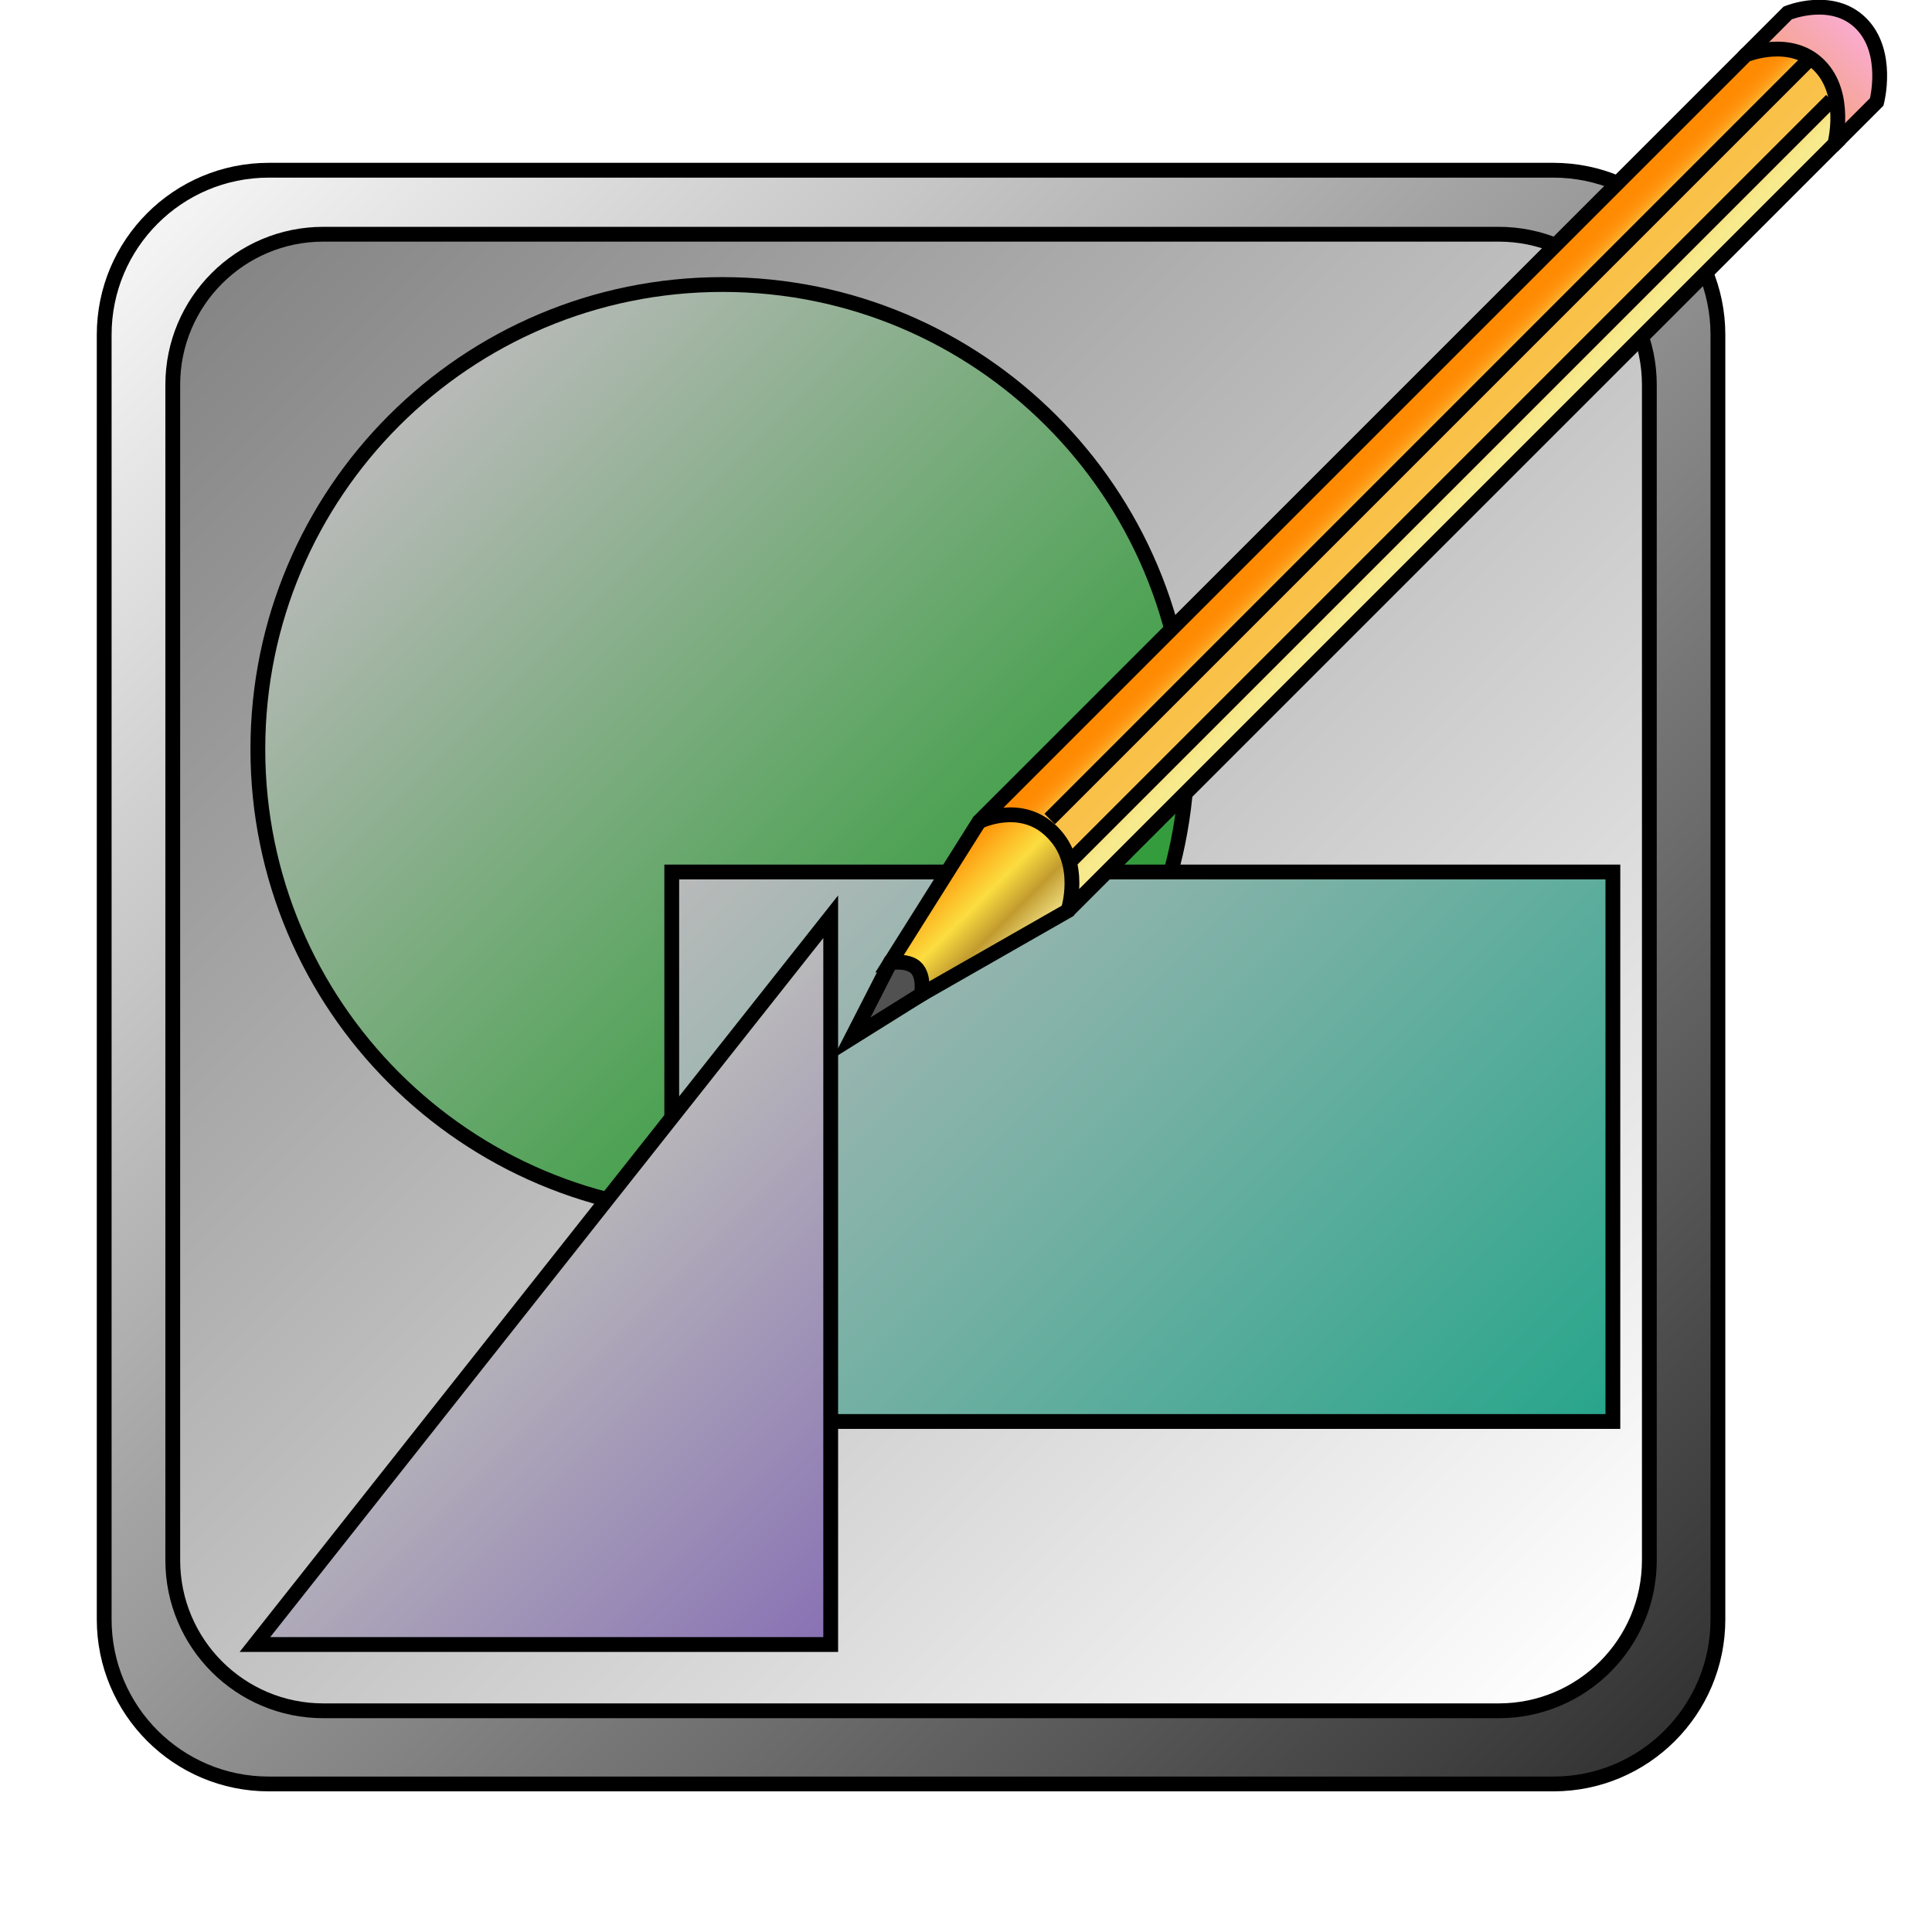
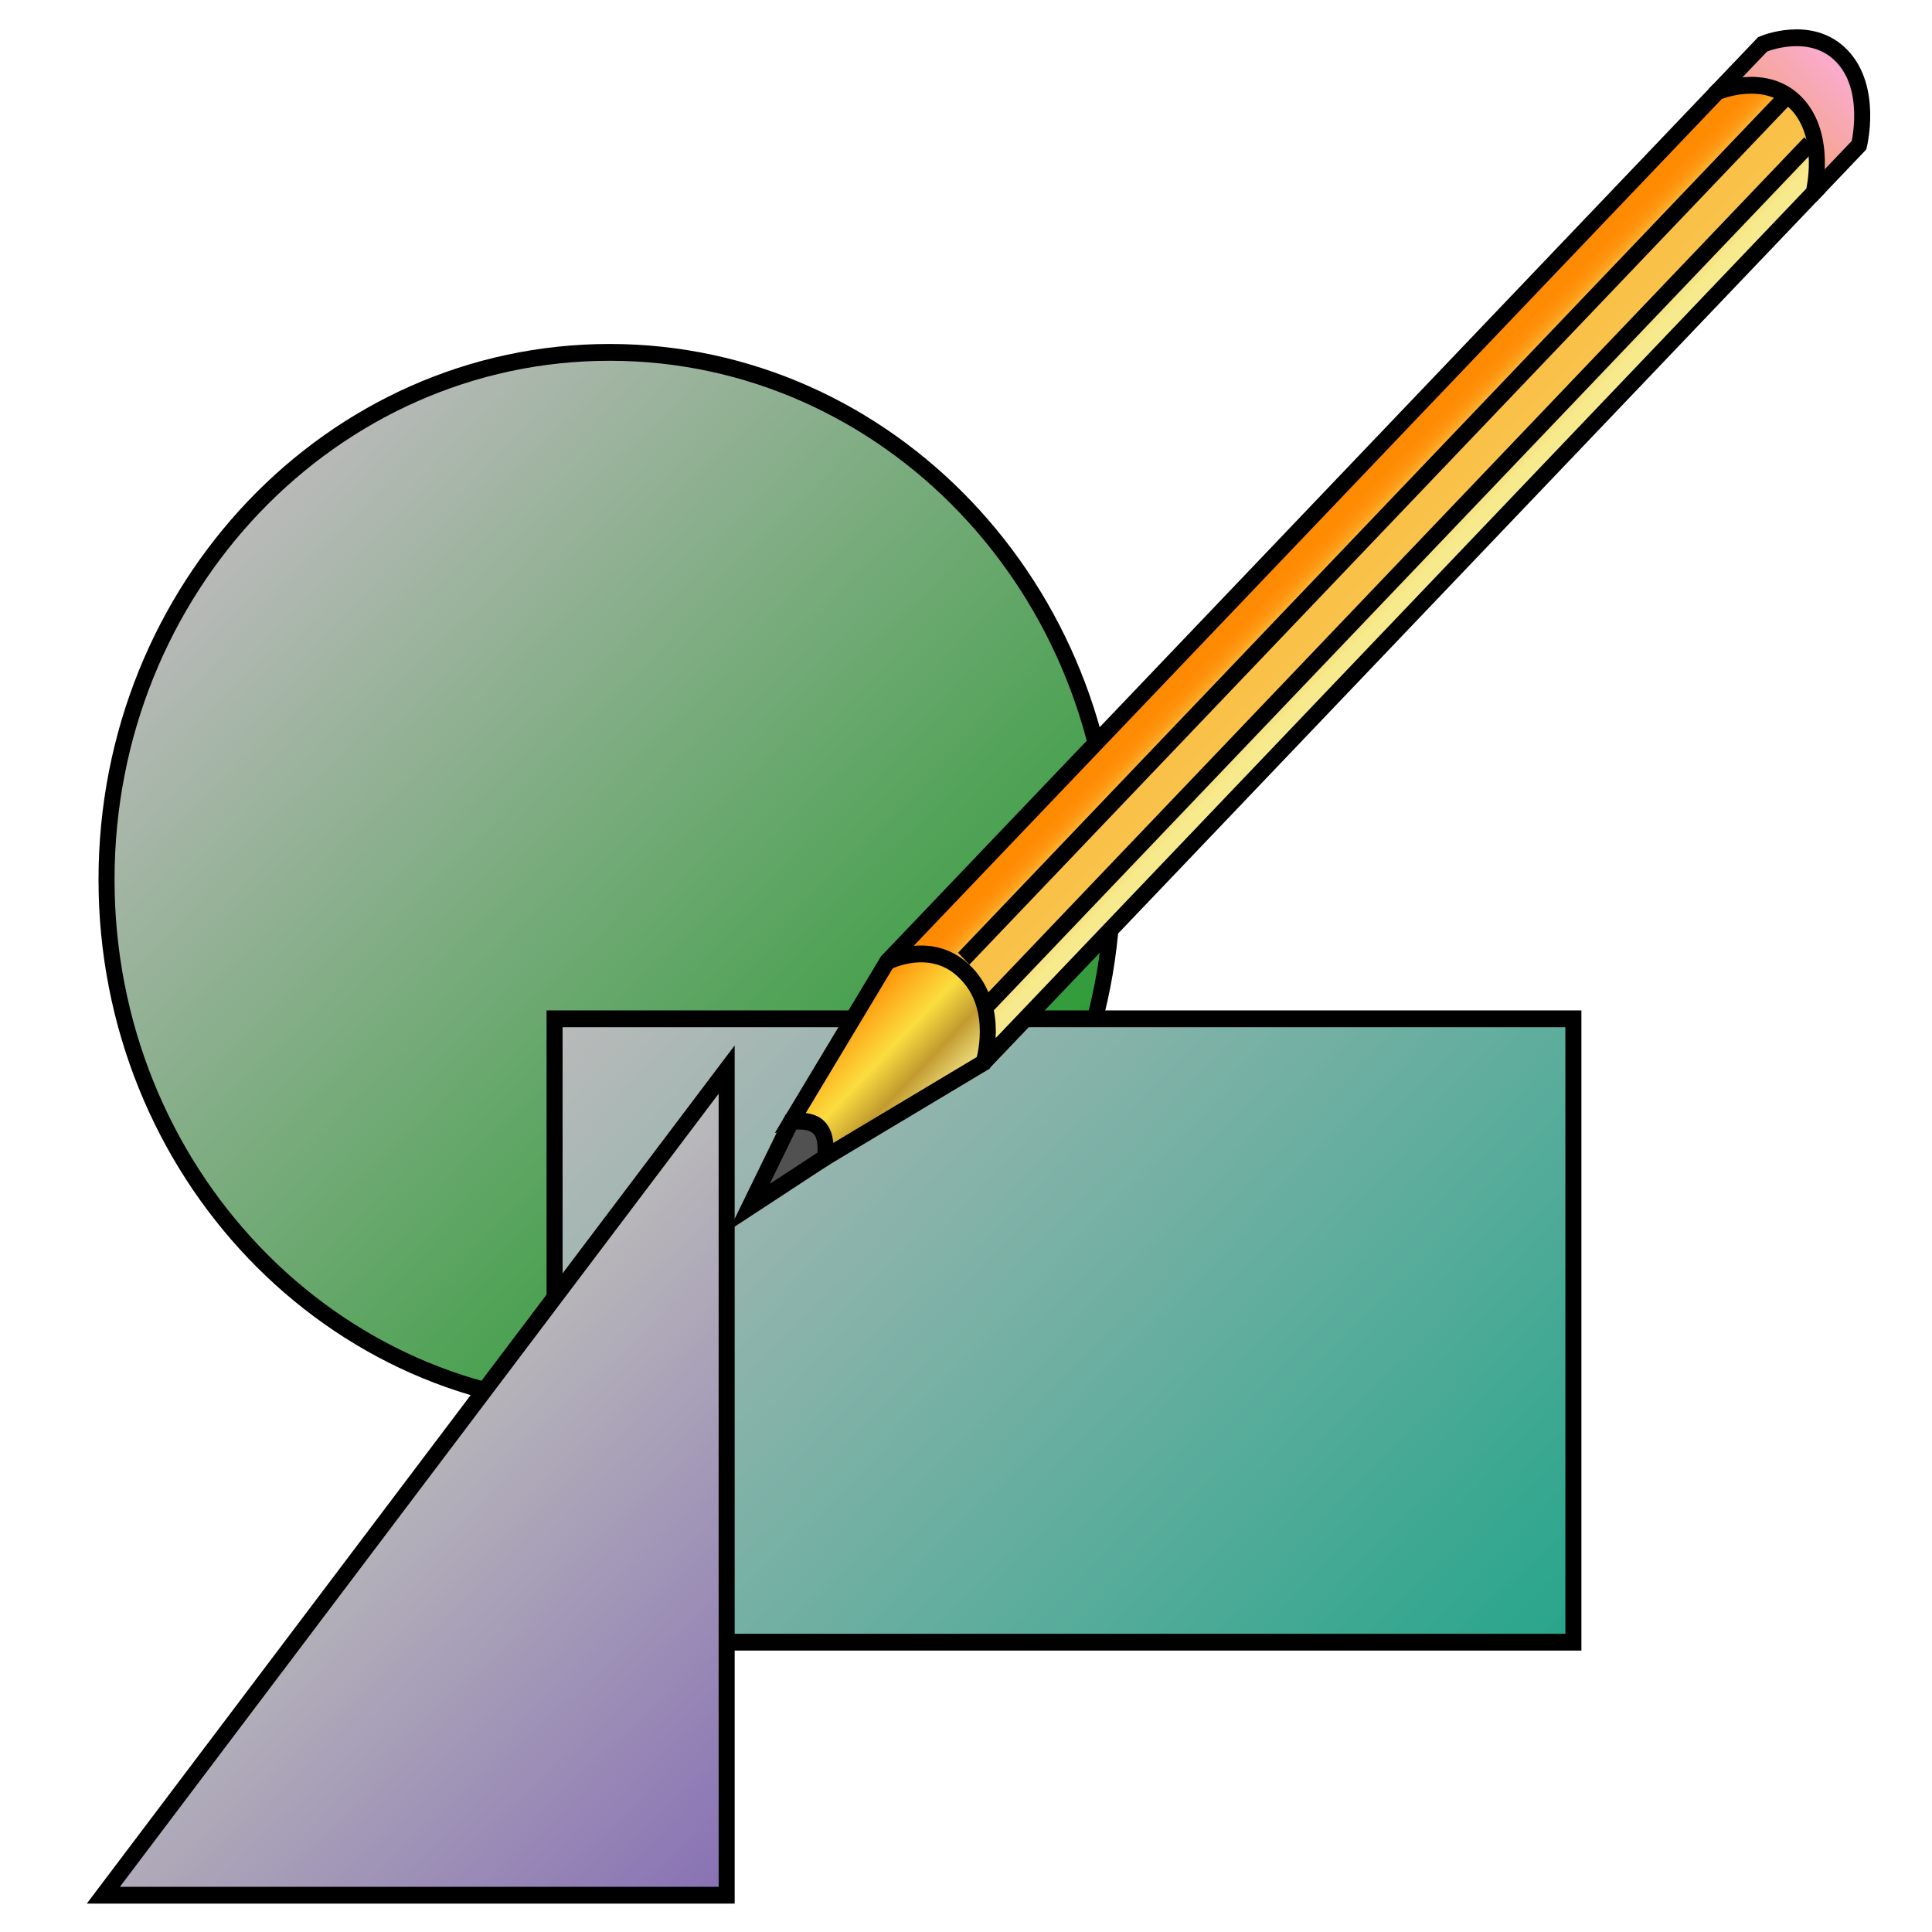
<svg xmlns="http://www.w3.org/2000/svg" width="48pt" height="48pt" viewBox="0 0 124.423 130.498" overflow="visible" enable-background="new 0 0 124.423 130.498" xml:space="preserve" id="svg153">
  <defs id="defs266">
    <linearGradient id="XMLID_2_" gradientUnits="userSpaceOnUse" x1="11.611" y1="18.8" x2="105.39" y2="112.579">
      <stop offset="0" style="stop-color:#858585" id="stop168" />
      <stop offset="1" style="stop-color:#FFFFFF" id="stop169" />
    </linearGradient>
  </defs>
-   <g id="g158" style="font-size:12;stroke:#000000;">
-     <linearGradient id="XMLID_1_" gradientUnits="userSpaceOnUse" x1="7.256" y1="14.754" x2="109.745" y2="117.243">
-       <stop offset="0" style="stop-color:#F5F5F5" id="stop160" />
-       <stop offset="1" style="stop-color:#333333" id="stop161" />
-     </linearGradient>
-     <path fill="url(#XMLID_1_)" stroke="none" d="M113,109.382c0,6.14-4.977,11.116-11.115,11.116H15.116      C8.977,120.498,4,115.521,4,109.382V22.614c0-6.139,4.977-11.116,11.116-11.116h86.769c6.139,0,11.115,4.977,11.115,11.116      V109.382z" id="path165" />
-     <path fill="none" d="M113,109.382c0,6.14-4.977,11.116-11.115,11.116H15.116      C8.977,120.498,4,115.521,4,109.382V22.614c0-6.139,4.977-11.116,11.116-11.116h86.769c6.139,0,11.115,4.977,11.115,11.116      V109.382z" id="path166" />
-   </g>
-   <path fill="url(#XMLID_2_)" d="M108.369,105.385c0,5.619-4.555,10.172-10.172,10.172H18.803    c-5.618,0-10.171-4.553-10.171-10.172V25.992c0-5.617,4.554-10.171,10.171-10.171h79.394c5.617,0,10.172,4.554,10.172,10.171    V105.385z" id="path173" style="font-size:12;fill:url(#XMLID_2_);stroke:#000000;" />
-   <g id="g176" style="font-size:12;stroke:#000000;">
-     <linearGradient id="XMLID_3_" gradientUnits="userSpaceOnUse" x1="23.573" y1="28.412" x2="67.966" y2="72.805">
-       <stop offset="0" style="stop-color:#BABABA" id="stop178" />
-       <stop offset="1" style="stop-color:#26992F" id="stop179" />
-     </linearGradient>
-     <path fill="url(#XMLID_3_)" stroke="none" d="M77.159,50.608c0-17.336-14.054-31.39-31.39-31.39      s-31.39,14.054-31.39,31.39s14.054,31.39,31.39,31.39S77.159,67.944,77.159,50.608z" id="path183" />
-     <path fill="none" d="M77.159,50.608c0-17.336-14.054-31.39-31.39-31.39s-31.39,14.054-31.39,31.39      s14.054,31.39,31.39,31.39S77.159,67.944,77.159,50.608z" id="path184" />
-   </g>
-   <g id="g187" style="font-size:12;stroke:#000000;">
-     <linearGradient id="XMLID_4_" gradientUnits="userSpaceOnUse" x1="48.951" y1="52.286" x2="99.293" y2="102.629">
-       <stop offset="0" style="stop-color:#BABABA" id="stop189" />
-       <stop offset="1" style="stop-color:#27A58B" id="stop190" />
-     </linearGradient>
-     <path fill="url(#XMLID_4_)" stroke="none" d="M105.906,96.015h-63.57V58.899h63.57V96.015z" id="path194" />
-     <path fill="none" d="M105.906,96.015h-63.57V58.899h63.57V96.015z" id="path195" />
-   </g>
-   <g id="g198" style="font-size:12;stroke:#000000;">
-     <linearGradient id="XMLID_5_" gradientUnits="userSpaceOnUse" x1="31.061" y1="83.935" x2="55.64" y2="108.514">
-       <stop offset="0" style="stop-color:#BABABA" id="stop200" />
-       <stop offset="1" style="stop-color:#8871B4" id="stop201" />
-     </linearGradient>
-     <path fill="url(#XMLID_5_)" stroke="none" d="M53.073,111.08H14.181l38.892-49.159V111.08z" id="path205" />
-     <path fill="none" d="M53.073,111.08H14.181l38.892-49.159V111.08z" id="path206" />
-   </g>
-   <g id="g210" style="font-size:12;stroke:#000000;">
-     <g id="g211">
-       <linearGradient id="XMLID_6_" gradientUnits="userSpaceOnUse" x1="96.79" y1="79.904" x2="104.039" y2="79.904" gradientTransform="matrix(0.7071 -0.7071 0.7071 0.7071 -7.2233 18.8242)">
-         <stop offset="0" style="stop-color:#F4A279" id="stop213" />
-         <stop offset="1" style="stop-color:#FAACD5" id="stop214" />
+   <g id="g650" transform="matrix(1.082518,0,0,1.134427,-11.40753,1.999625)">
+     <g id="g176" style="font-size:12;stroke:#000000;">
+       <linearGradient id="XMLID_3_" gradientUnits="userSpaceOnUse" x1="23.573" y1="28.412" x2="67.966" y2="72.805">
+         <stop offset="0" style="stop-color:#BABABA" id="stop178" />
+         <stop offset="1" style="stop-color:#26992F" id="stop179" />
      </linearGradient>
-       <path fill="url(#XMLID_6_)" d="M120.723,9.889l3.005-3.005c0,0,0.883-3.359-1.062-5.304       c-1.943-1.944-4.949-0.707-4.949-0.707l-3.005,3.005" id="path218" />
-       <linearGradient id="XMLID_7_" gradientUnits="userSpaceOnUse" x1="19.789" y1="84.154" x2="19.789" y2="75.654" gradientTransform="matrix(0.7071 -0.7071 0.7071 0.7071 -7.2233 18.8242)">
-         <stop offset="0" style="stop-color:#F7EB8F" id="stop220" />
-         <stop offset="0.298" style="stop-color:#C29B2F" id="stop221" />
-         <stop offset="0.551" style="stop-color:#FBDD40" id="stop222" />
-         <stop offset="1" style="stop-color:#FF8A00" id="stop223" />
+       <path fill="url(#XMLID_3_)" stroke="none" d="M77.159,50.608c0-17.336-14.054-31.39-31.39-31.39      s-31.39,14.054-31.39,31.39s14.054,31.39,31.39,31.39S77.159,67.944,77.159,50.608z" id="path183" />
+       <path fill="none" d="M77.159,50.608c0-17.336-14.054-31.39-31.39-31.39s-31.39,14.054-31.39,31.39      s14.054,31.39,31.39,31.39S77.159,67.944,77.159,50.608z" id="path184" />
+     </g>
+     <g id="g187" style="font-size:12;stroke:#000000;">
+       <linearGradient id="XMLID_4_" gradientUnits="userSpaceOnUse" x1="48.951" y1="52.286" x2="99.293" y2="102.629">
+         <stop offset="0" style="stop-color:#BABABA" id="stop189" />
+         <stop offset="1" style="stop-color:#27A58B" id="stop190" />
      </linearGradient>
-       <path fill="url(#XMLID_7_)" d="M63.093,55.498l-6.01,9.545c0,0,1.237-0.178,1.709,0.295       c0.471,0.471,0.413,1.826,0.413,1.826l9.899-5.656c0,0,1.414-2.828-1.061-5.303C65.568,53.729,63.093,55.498,63.093,55.498z" id="path231" />
-       <path fill="#515151" d="M57.083,65.043l-2.593,5.068l4.714-2.947c0,0,0.235-1.297-0.413-1.826       C58.144,64.807,57.083,65.043,57.083,65.043z" id="path232" />
-       <linearGradient id="XMLID_8_" gradientUnits="userSpaceOnUse" x1="61.914" y1="84.154" x2="61.914" y2="75.653" gradientTransform="matrix(0.7071 -0.7071 0.7071 0.7071 -7.2233 18.8242)">
-         <stop offset="0" style="stop-color:#F7EB8F" id="stop234" />
-         <stop offset="0.138" style="stop-color:#F7EA8D" id="stop235" />
-         <stop offset="0.188" style="stop-color:#F6E585" id="stop236" />
-         <stop offset="0.223" style="stop-color:#F7DE78" id="stop237" />
-         <stop offset="0.247" style="stop-color:#F8D569" id="stop238" />
-         <stop offset="0.265" style="stop-color:#F8CE5F" id="stop239" />
-         <stop offset="0.299" style="stop-color:#F9C752" id="stop240" />
-         <stop offset="0.346" style="stop-color:#F9C24B" id="stop241" />
-         <stop offset="0.477" style="stop-color:#FAC149" id="stop242" />
-         <stop offset="0.598" style="stop-color:#FAC048" id="stop243" />
-         <stop offset="0.641" style="stop-color:#FABB42" id="stop244" />
-         <stop offset="0.671" style="stop-color:#FBB336" id="stop245" />
-         <stop offset="0.696" style="stop-color:#FCA927" id="stop246" />
-         <stop offset="0.697" style="stop-color:#FCA927" id="stop247" />
-         <stop offset="0.709" style="stop-color:#FCA320" id="stop248" />
-         <stop offset="0.742" style="stop-color:#FE9812" id="stop249" />
-         <stop offset="0.783" style="stop-color:#FF900B" id="stop250" />
-         <stop offset="0.841" style="stop-color:#FF8B03" id="stop251" />
-         <stop offset="1" style="stop-color:#FF8A00" id="stop252" />
+       <path fill="url(#XMLID_4_)" stroke="none" d="M105.906,96.015h-63.57V58.899h63.57V96.015z" id="path194" />
+       <path fill="none" d="M105.906,96.015h-63.57V58.899h63.57V96.015z" id="path195" />
+     </g>
+     <g id="g198" style="font-size:12;stroke:#000000;">
+       <linearGradient id="XMLID_5_" gradientUnits="userSpaceOnUse" x1="31.061" y1="83.935" x2="55.64" y2="108.514">
+         <stop offset="0" style="stop-color:#BABABA" id="stop200" />
+         <stop offset="1" style="stop-color:#8871B4" id="stop201" />
      </linearGradient>
-       <path fill="url(#XMLID_8_)" d="M119.838,4.409c-1.944-1.944-4.949-0.707-4.949-0.707L63.093,55.498       c0,0,2.829-1.416,4.95,0.707c2.121,2.121,1.061,5.303,1.061,5.303l51.795-51.795C120.898,9.712,121.782,6.353,119.838,4.409z" id="path262" />
-       <path fill="none" d="M69.28,58.148l51.384-51.383" id="path263" />
-       <path fill="none" d="M67.865,55.32l51.266-51.265" id="path264" />
+       <path fill="url(#XMLID_5_)" stroke="none" d="M53.073,111.08H14.181l38.892-49.159V111.08z" id="path205" />
+       <path fill="none" d="M53.073,111.08H14.181l38.892-49.159V111.08z" id="path206" />
+     </g>
+     <g id="g210" style="font-size:12;stroke:#000000;">
+       <g id="g211">
+         <linearGradient id="XMLID_6_" gradientUnits="userSpaceOnUse" x1="96.79" y1="79.904" x2="104.039" y2="79.904" gradientTransform="matrix(0.7071 -0.7071 0.7071 0.7071 -7.2233 18.8242)">
+           <stop offset="0" style="stop-color:#F4A279" id="stop213" />
+           <stop offset="1" style="stop-color:#FAACD5" id="stop214" />
+         </linearGradient>
+         <path fill="url(#XMLID_6_)" d="M120.723,9.889l3.005-3.005c0,0,0.883-3.359-1.062-5.304       c-1.943-1.944-4.949-0.707-4.949-0.707l-3.005,3.005" id="path218" />
+         <linearGradient id="XMLID_7_" gradientUnits="userSpaceOnUse" x1="19.789" y1="84.154" x2="19.789" y2="75.654" gradientTransform="matrix(0.7071 -0.7071 0.7071 0.7071 -7.2233 18.8242)">
+           <stop offset="0" style="stop-color:#F7EB8F" id="stop220" />
+           <stop offset="0.298" style="stop-color:#C29B2F" id="stop221" />
+           <stop offset="0.551" style="stop-color:#FBDD40" id="stop222" />
+           <stop offset="1" style="stop-color:#FF8A00" id="stop223" />
+         </linearGradient>
+         <path fill="url(#XMLID_7_)" d="M63.093,55.498l-6.01,9.545c0,0,1.237-0.178,1.709,0.295       c0.471,0.471,0.413,1.826,0.413,1.826l9.899-5.656c0,0,1.414-2.828-1.061-5.303C65.568,53.729,63.093,55.498,63.093,55.498z" id="path231" />
+         <path fill="#515151" d="M57.083,65.043l-2.593,5.068l4.714-2.947c0,0,0.235-1.297-0.413-1.826       C58.144,64.807,57.083,65.043,57.083,65.043z" id="path232" />
+         <linearGradient id="XMLID_8_" gradientUnits="userSpaceOnUse" x1="61.914" y1="84.154" x2="61.914" y2="75.653" gradientTransform="matrix(0.7071 -0.7071 0.7071 0.7071 -7.2233 18.8242)">
+           <stop offset="0" style="stop-color:#F7EB8F" id="stop234" />
+           <stop offset="0.138" style="stop-color:#F7EA8D" id="stop235" />
+           <stop offset="0.188" style="stop-color:#F6E585" id="stop236" />
+           <stop offset="0.223" style="stop-color:#F7DE78" id="stop237" />
+           <stop offset="0.247" style="stop-color:#F8D569" id="stop238" />
+           <stop offset="0.265" style="stop-color:#F8CE5F" id="stop239" />
+           <stop offset="0.299" style="stop-color:#F9C752" id="stop240" />
+           <stop offset="0.346" style="stop-color:#F9C24B" id="stop241" />
+           <stop offset="0.477" style="stop-color:#FAC149" id="stop242" />
+           <stop offset="0.598" style="stop-color:#FAC048" id="stop243" />
+           <stop offset="0.641" style="stop-color:#FABB42" id="stop244" />
+           <stop offset="0.671" style="stop-color:#FBB336" id="stop245" />
+           <stop offset="0.696" style="stop-color:#FCA927" id="stop246" />
+           <stop offset="0.697" style="stop-color:#FCA927" id="stop247" />
+           <stop offset="0.709" style="stop-color:#FCA320" id="stop248" />
+           <stop offset="0.742" style="stop-color:#FE9812" id="stop249" />
+           <stop offset="0.783" style="stop-color:#FF900B" id="stop250" />
+           <stop offset="0.841" style="stop-color:#FF8B03" id="stop251" />
+           <stop offset="1" style="stop-color:#FF8A00" id="stop252" />
+         </linearGradient>
+         <path fill="url(#XMLID_8_)" d="M119.838,4.409c-1.944-1.944-4.949-0.707-4.949-0.707L63.093,55.498       c0,0,2.829-1.416,4.95,0.707c2.121,2.121,1.061,5.303,1.061,5.303l51.795-51.795C120.898,9.712,121.782,6.353,119.838,4.409z" id="path262" />
+         <path fill="none" d="M69.28,58.148l51.384-51.383" id="path263" />
+         <path fill="none" d="M67.865,55.32l51.266-51.265" id="path264" />
+       </g>
    </g>
  </g>
</svg>
